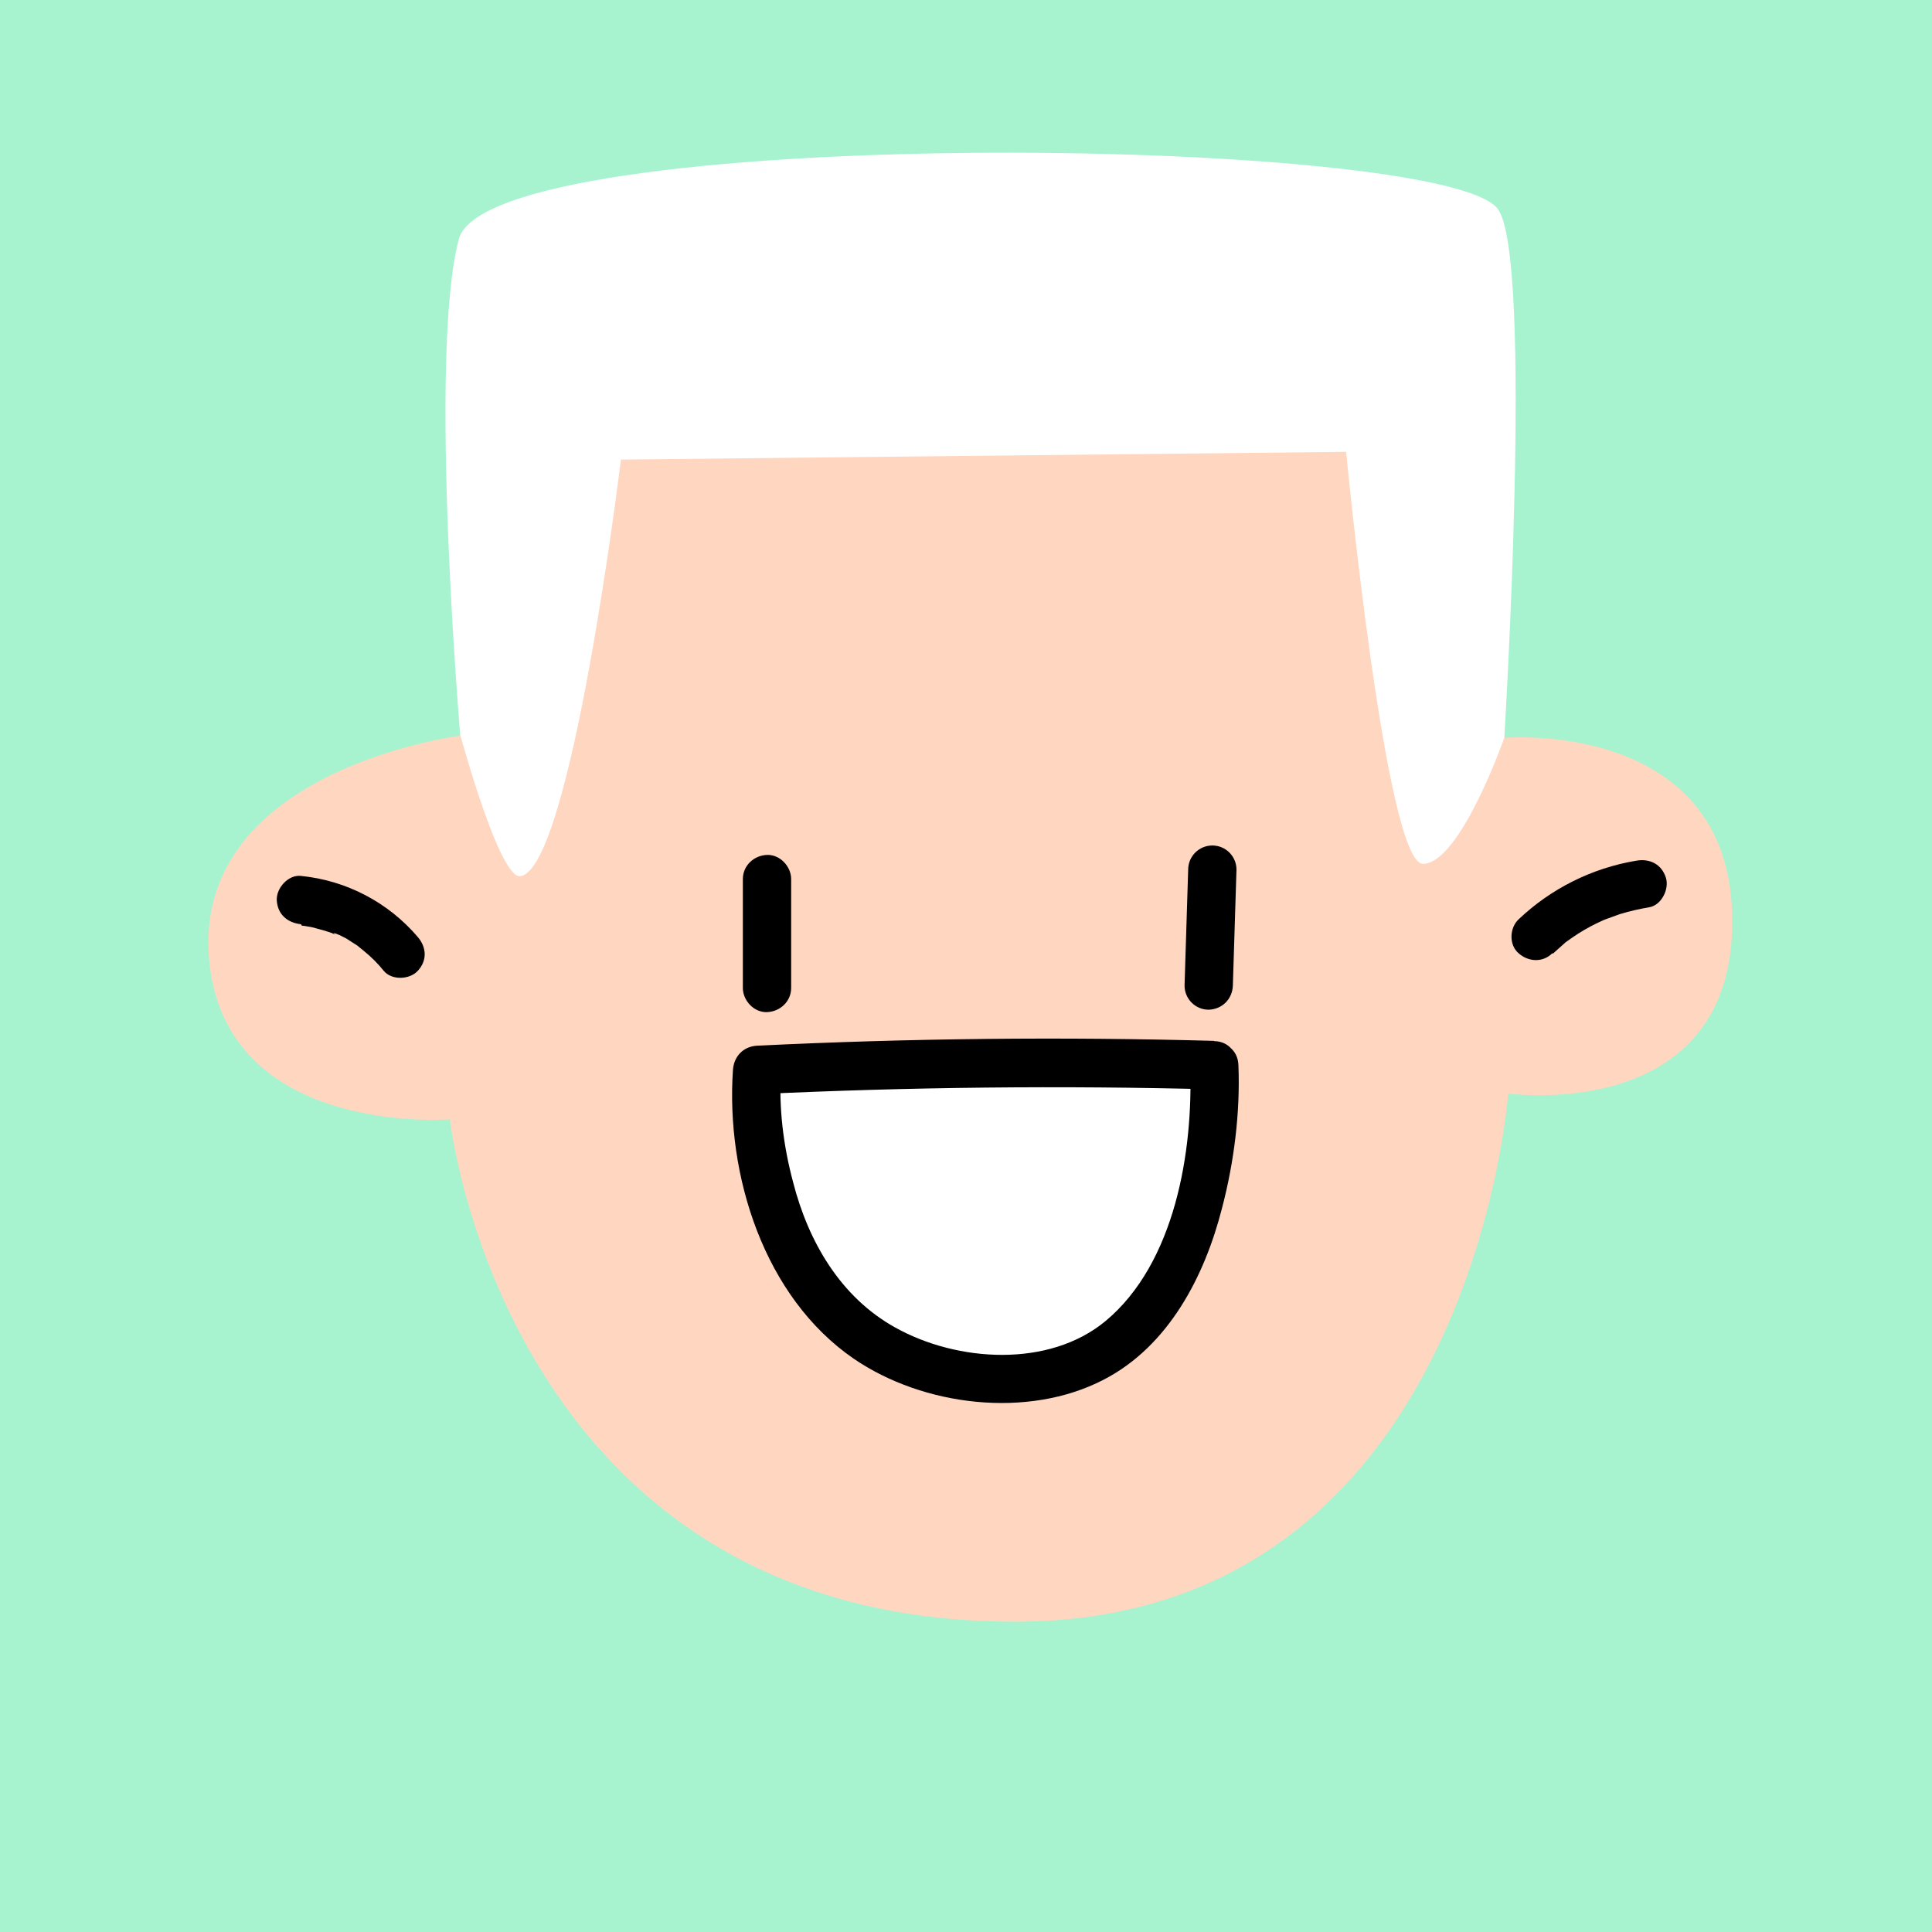
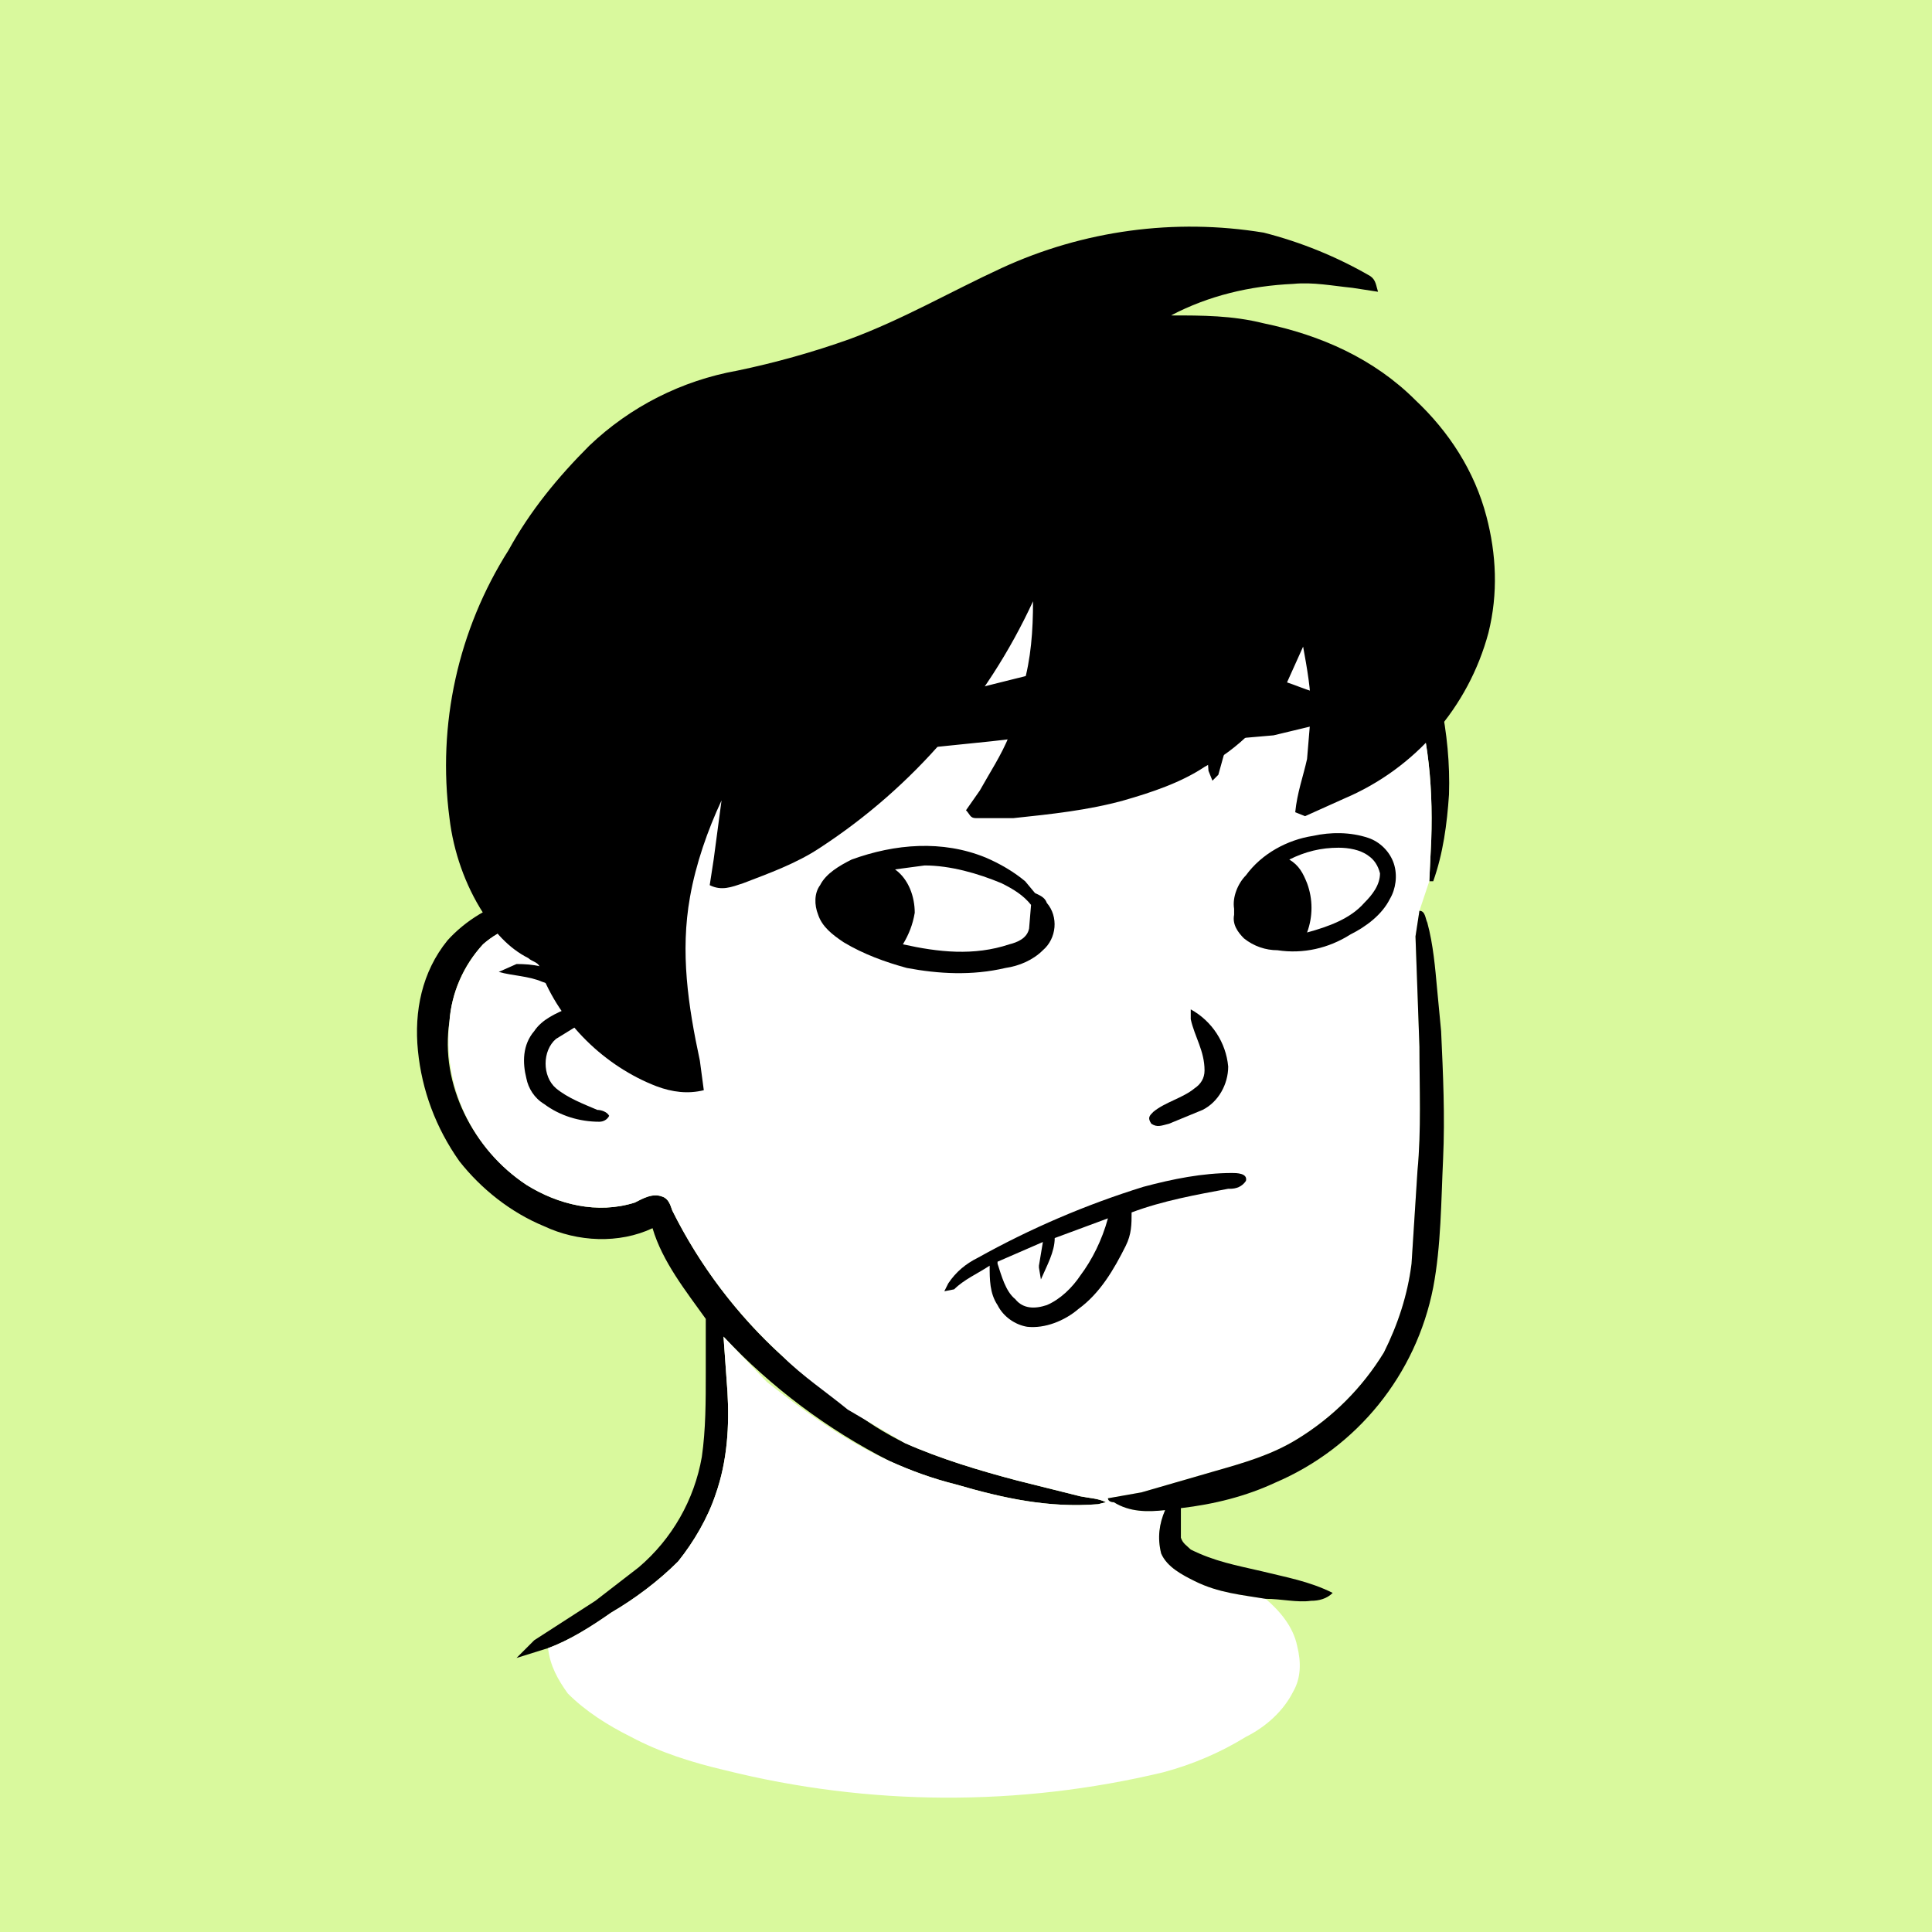
- <svg xmlns="http://www.w3.org/2000/svg" viewBox="0 0 80 80" fill="none" shape-rendering="auto" width="96" height="96">
+ <svg xmlns="http://www.w3.org/2000/svg" viewBox="0 0 980 980" fill="none" shape-rendering="auto" width="96" height="96">
  <mask id="viewboxMask">
-     <rect width="80" height="80" rx="0" ry="0" x="0" y="0" fill="#fff" />
+     <rect width="980" height="980" rx="0" ry="0" x="0" y="0" fill="#fff" />
  </mask>
  <g mask="url(#viewboxMask)">
-     <rect fill="#a7f3d0" width="80" height="80" x="0" y="0" />
-     <path d="M19.07 30.47s1.57-20.23 21.59-20.23S62.3 30.55 62.3 30.55s9.43-.8 9.43 7.6c0 8.42-9.28 7.13-9.28 7.13S60.9 67.15 42.03 67.15c-21.11 0-23.4-20.8-23.4-20.8s-9 .72-9.93-6.25c-1.08-8.2 10.37-9.64 10.37-9.64" fill="#ffd6c0" />
-     <path d="m64.3 39.49.46-.41.1-.09c.12-.1-.13.1-.02.02l.24-.17q.5-.35 1.06-.62l.26-.12.05-.02.05-.02.58-.21q.6-.18 1.2-.28c.52-.08.85-.76.7-1.23-.18-.56-.67-.8-1.23-.7a9.3 9.3 0 0 0-4.87 2.43c-.38.36-.4 1.06 0 1.4.4.36 1 .4 1.4 0zm-51.8-1.16.14.01c-.27-.02-.11-.01-.04 0l.3.05.52.14.28.09.12.05c.02 0 .22.09.06.02-.14-.1 0-.04.03-.03l.15.06.26.13.47.3.27.22q.47.38.83.83c.33.4 1.07.37 1.41 0 .4-.43.36-.98 0-1.4a7.3 7.3 0 0 0-4.84-2.53c-.52-.06-1.02.5-1 1 .03.59.44.94 1 1m18.3-1.9v4.54c0 .52.46 1.02 1 1s1-.44 1-1V36.4c0-.52-.46-1.02-1-1s-1 .44-1 1M49.2 36l-.15 4.81a1 1 0 0 0 1 1c.56-.02.98-.44 1-1l.15-4.8a1 1 0 0 0-1-1 1 1 0 0 0-1 1" fill="black" />
-     <path d="M50.27 44.1a244 244 0 0 0-18.92.2s-.85 12.28 9.88 12.75c9.6.42 9.03-12.96 9.03-12.96z" fill="white" />
-     <path d="M50.27 43.1q-9.47-.26-18.92.2c-.57.03-.96.44-1 1-.3 4.37 1.29 9.41 5 11.96 2.88 1.97 7.21 2.5 10.35.87 2.69-1.39 4.18-4.28 4.9-7.1.5-1.9.76-3.97.68-5.93-.05-1.28-2.05-1.29-2 0 .14 3.56-.62 8.2-3.5 10.6-2.35 1.95-6.15 1.7-8.71.27-2.27-1.26-3.6-3.56-4.23-6.02-.4-1.5-.6-3.06-.5-4.64l-1 1q9.46-.45 18.93-.2c1.29.02 1.29-1.98 0-2z" fill="black" />
-     <path d="M19.07 30.47s1.63 6 2.49 5.81c2.1-.36 4.15-17.25 4.15-17.25l30.03-.32s1.64 17.06 3.18 17.06 3.37-5.22 3.37-5.22 1.22-19.9-.27-21.9C59.7 5.58 20.28 5.12 19 9.9s.06 20.58.06 20.58z" fill="#ffffff" />
+     <rect fill="#d9f99d" width="980" height="980" x="0" y="0" />
+     <g transform="translate(10 -60)">
+       <path d="M528 244c41 6 80 22 113 47 28 21 50 49 65 81 13 28 20 60 19 91-1 15-3 30-8 44h-2l1-21c1-30-2-59-13-87-10-30-28-57-50-79-42-40-98-62-156-63a243 243 0 0 0-196 94 207 207 0 0 0-40 139l2 25c8 0 19 0 25 7l-3 3-17 1c-12 1-24 5-33 13a64 64 0 0 0-17 39c-5 32 12 65 39 83 16 10 36 15 55 9 4-2 9-5 14-3 3 1 4 4 5 7a251 251 0 0 0 90 100c8 7 18 13 28 18 18 8 38 14 57 19l32 8c5 1 9 1 13 3l-4 1c-25 2-48-3-72-10-12-3-23-7-34-12a306 306 0 0 1-84-63l2 28c1 17 0 35-6 52-4 12-11 24-19 34-10 10-22 19-34 26-10 7-21 14-32 18l-16 5 9-9 31-20 22-17a95 95 0 0 0 32-56c2-14 2-28 2-43v-27c-10-14-22-29-27-46-17 8-38 7-55-1-17-7-32-19-43-33-12-17-19-36-21-56s2-40 15-56c9-10 22-18 35-21-4-14-6-29-6-44a234 234 0 0 1 83-173 249 249 0 0 1 199-55Z" fill="#000" />
+       <path d="M653 320c22 22 40 49 50 79 11 28 14 57 13 87l-1 21-5 15-2 13 2 56c0 21 1 42-1 63l-3 47c-2 16-7 31-14 45-11 18-26 33-44 44-13 8-27 12-41 16l-38 11-17 3c0 1 1 2 3 2 8 5 17 5 26 4-3 7-4 14-2 22 3 7 11 11 17 14 12 6 24 7 36 9 7 6 14 14 16 24 2 8 2 16-2 23-5 10-14 18-24 23-13 8-27 14-42 18a468 468 0 0 1-222-1c-17-4-33-9-48-17-12-6-23-13-32-22-5-7-9-14-10-23 11-4 22-11 32-18 12-7 24-16 34-26 8-10 15-22 19-34 6-17 7-35 6-52l-2-28 22 23c19 15 40 30 62 40 11 5 22 9 34 12 24 7 47 12 72 10l4-1c-4-2-8-2-13-3l-32-8c-19-5-39-11-57-19l-29-17c-11-9-23-17-33-27a251 251 0 0 1-56-74c-1-3-2-6-5-7-5-2-10 1-14 3-19 6-39 1-55-9a88 88 0 0 1-39-83c1-14 7-28 17-39 9-8 21-12 33-13l17-1 3-3c-6-7-17-7-25-7l-2-25a207 207 0 0 1 40-139 243 243 0 0 1 196-94c58 1 114 23 156 63Z" fill="#ffffff" />
+       <path d="M710 522c3 0 3 4 4 6 3 11 4 23 5 34l2 21c1 22 2 43 1 65-1 21-1 44-5 65a136 136 0 0 1-80 99c-15 7-31 11-48 13v15c1 3 3 4 5 6 12 6 23 8 36 11 12 3 24 5 36 11-3 3-7 4-11 4-7 1-15-1-23-1-12-2-24-3-36-9-6-3-14-7-17-14-2-8-1-15 2-22-9 1-18 1-26-4-2 0-3-1-3-2l17-3 38-11c14-4 28-8 41-16 18-11 33-26 44-44 7-14 12-29 14-45l3-47c2-21 1-42 1-63l-2-56 2-13ZM252 549c8 0 17 1 23 7 5 4 10 9 12 15 1 3 0 6-2 8l-13 8c-7 6-7 19 0 25 6 5 14 8 21 11 2 0 5 1 6 3-1 2-3 3-5 3-10 0-20-3-28-9-5-3-8-8-9-13-2-8-2-17 4-24 4-6 11-9 18-12-4-5-7-11-14-13-7-3-15-3-22-5l9-4Z" fill="#000" />
+       <path d="M684 485c6 2 11 7 13 13s1 13-2 18c-4 8-12 14-20 18-11 7-24 10-37 8-6 0-12-2-17-6-3-3-6-7-5-12v-3c-1-6 2-13 6-17 8-11 21-18 34-20 9-2 19-2 28 1ZM490 495c7 3 14 7 20 12l5 6c2 1 5 2 6 5 6 7 5 18-2 24-5 5-12 8-19 9-17 4-34 3-50 0-11-3-22-7-32-13-6-4-11-8-13-14-2-5-2-11 1-15 3-6 10-10 16-13 22-8 46-10 68-1Z" fill="#000000" />
+       <path d="M669 490c5 0 11 1 15 4 3 2 5 5 6 9 0 6-4 11-8 15-7 8-18 12-29 15 3-8 3-17 0-25-2-5-4-9-9-12 8-4 16-6 25-6ZM459 499c13 0 27 4 39 9 6 3 11 6 15 11l-1 12c-1 5-6 7-10 8-18 6-36 4-54 0 3-5 5-10 6-16 0-8-3-17-10-22l15-2Z" fill="#fff" />
+       <path d="M524 402c7 3 12 9 15 16 4 6 6 12 4 19-1 2-2 5-4 3-3-2-5-6-6-9l-14 2-26 3-39 4c-12 1-24 0-36-1-3 0-7-1-9-3-3-2-2-7 1-8 9-3 20-2 30-4 7-1 14-4 20-6 9-3 17-7 26-9l20-5c5-1 12-4 18-2ZM631 404c11 0 19 6 30 8 6 2 14 1 20 5 2 1 3 4 2 7-2 2-5 2-8 2l-14 1-25 6-23 2-5 18-3 3-2-5c-1-10 0-21 5-30 2-4 4-9 8-12 4-4 10-6 15-5Z" fill="#000000" />
+       <path d="M594 572a37 37 0 0 1 19 29c0 9-5 18-13 22l-17 7c-4 1-6 2-9 0-2-3-1-4 1-6 6-5 15-7 21-12 3-2 5-5 5-9 0-10-5-17-7-26v-5Z" fill="#000000" />
+       <path fill-rule="evenodd" clip-rule="evenodd" d="M622 659c1-4-5-4-7-4-15 0-30 3-45 7a441 441 0 0 0-84 36c-6 3-11 7-15 13l-2 4 5-1c5-5 12-8 18-12 0 7 0 14 4 20 3 6 9 10 15 11 9 1 19-3 26-9 11-8 18-20 24-32 3-6 3-11 3-17 16-6 33-9 49-12h1c3 0 6-1 8-4Zm-84 48c6-8 11-18 14-29l-27 10c0 7-4 14-7 21l-1-6v-1l2-12-23 10v1c2 6 4 14 9 18 4 5 10 5 16 3 7-3 13-9 17-15Z" fill="#000000" />
+       <path d="M631 178a213 213 0 0 1 54 22c3 2 3 5 4 8l-13-2c-10-1-20-3-30-2-22 1-43 6-62 16 16 0 31 0 47 4 29 6 56 18 77 39 17 16 30 36 36 59 5 19 6 39 1 59a127 127 0 0 1-73 84l-20 9-5-2c1-10 4-18 6-27l2-24c0-11-2-22-4-33l-9 20c-9 17-24 32-41 41-12 8-27 13-41 17-18 5-37 7-56 9h-19c-3 0-3-2-5-4l7-10c5-9 11-18 15-28l7-25c4-14 5-28 5-43a299 299 0 0 1-108 125c-12 8-26 13-39 18-6 2-11 4-17 1l2-13 4-30c-7 15-13 32-16 49-5 28-1 55 5 83l2 15c-8 2-16 1-24-2-26-10-49-32-59-59 0-4-4-4-6-6-10-5-18-14-23-23-9-14-15-31-17-48a204 204 0 0 1 30-136c11-20 25-37 41-53a146 146 0 0 1 75-38 432 432 0 0 0 57-16c27-10 51-24 77-36a229 229 0 0 1 133-18Z" fill="#000000" />
+     </g>
+     <g transform="translate(10 -60)" />
  </g>
</svg>
